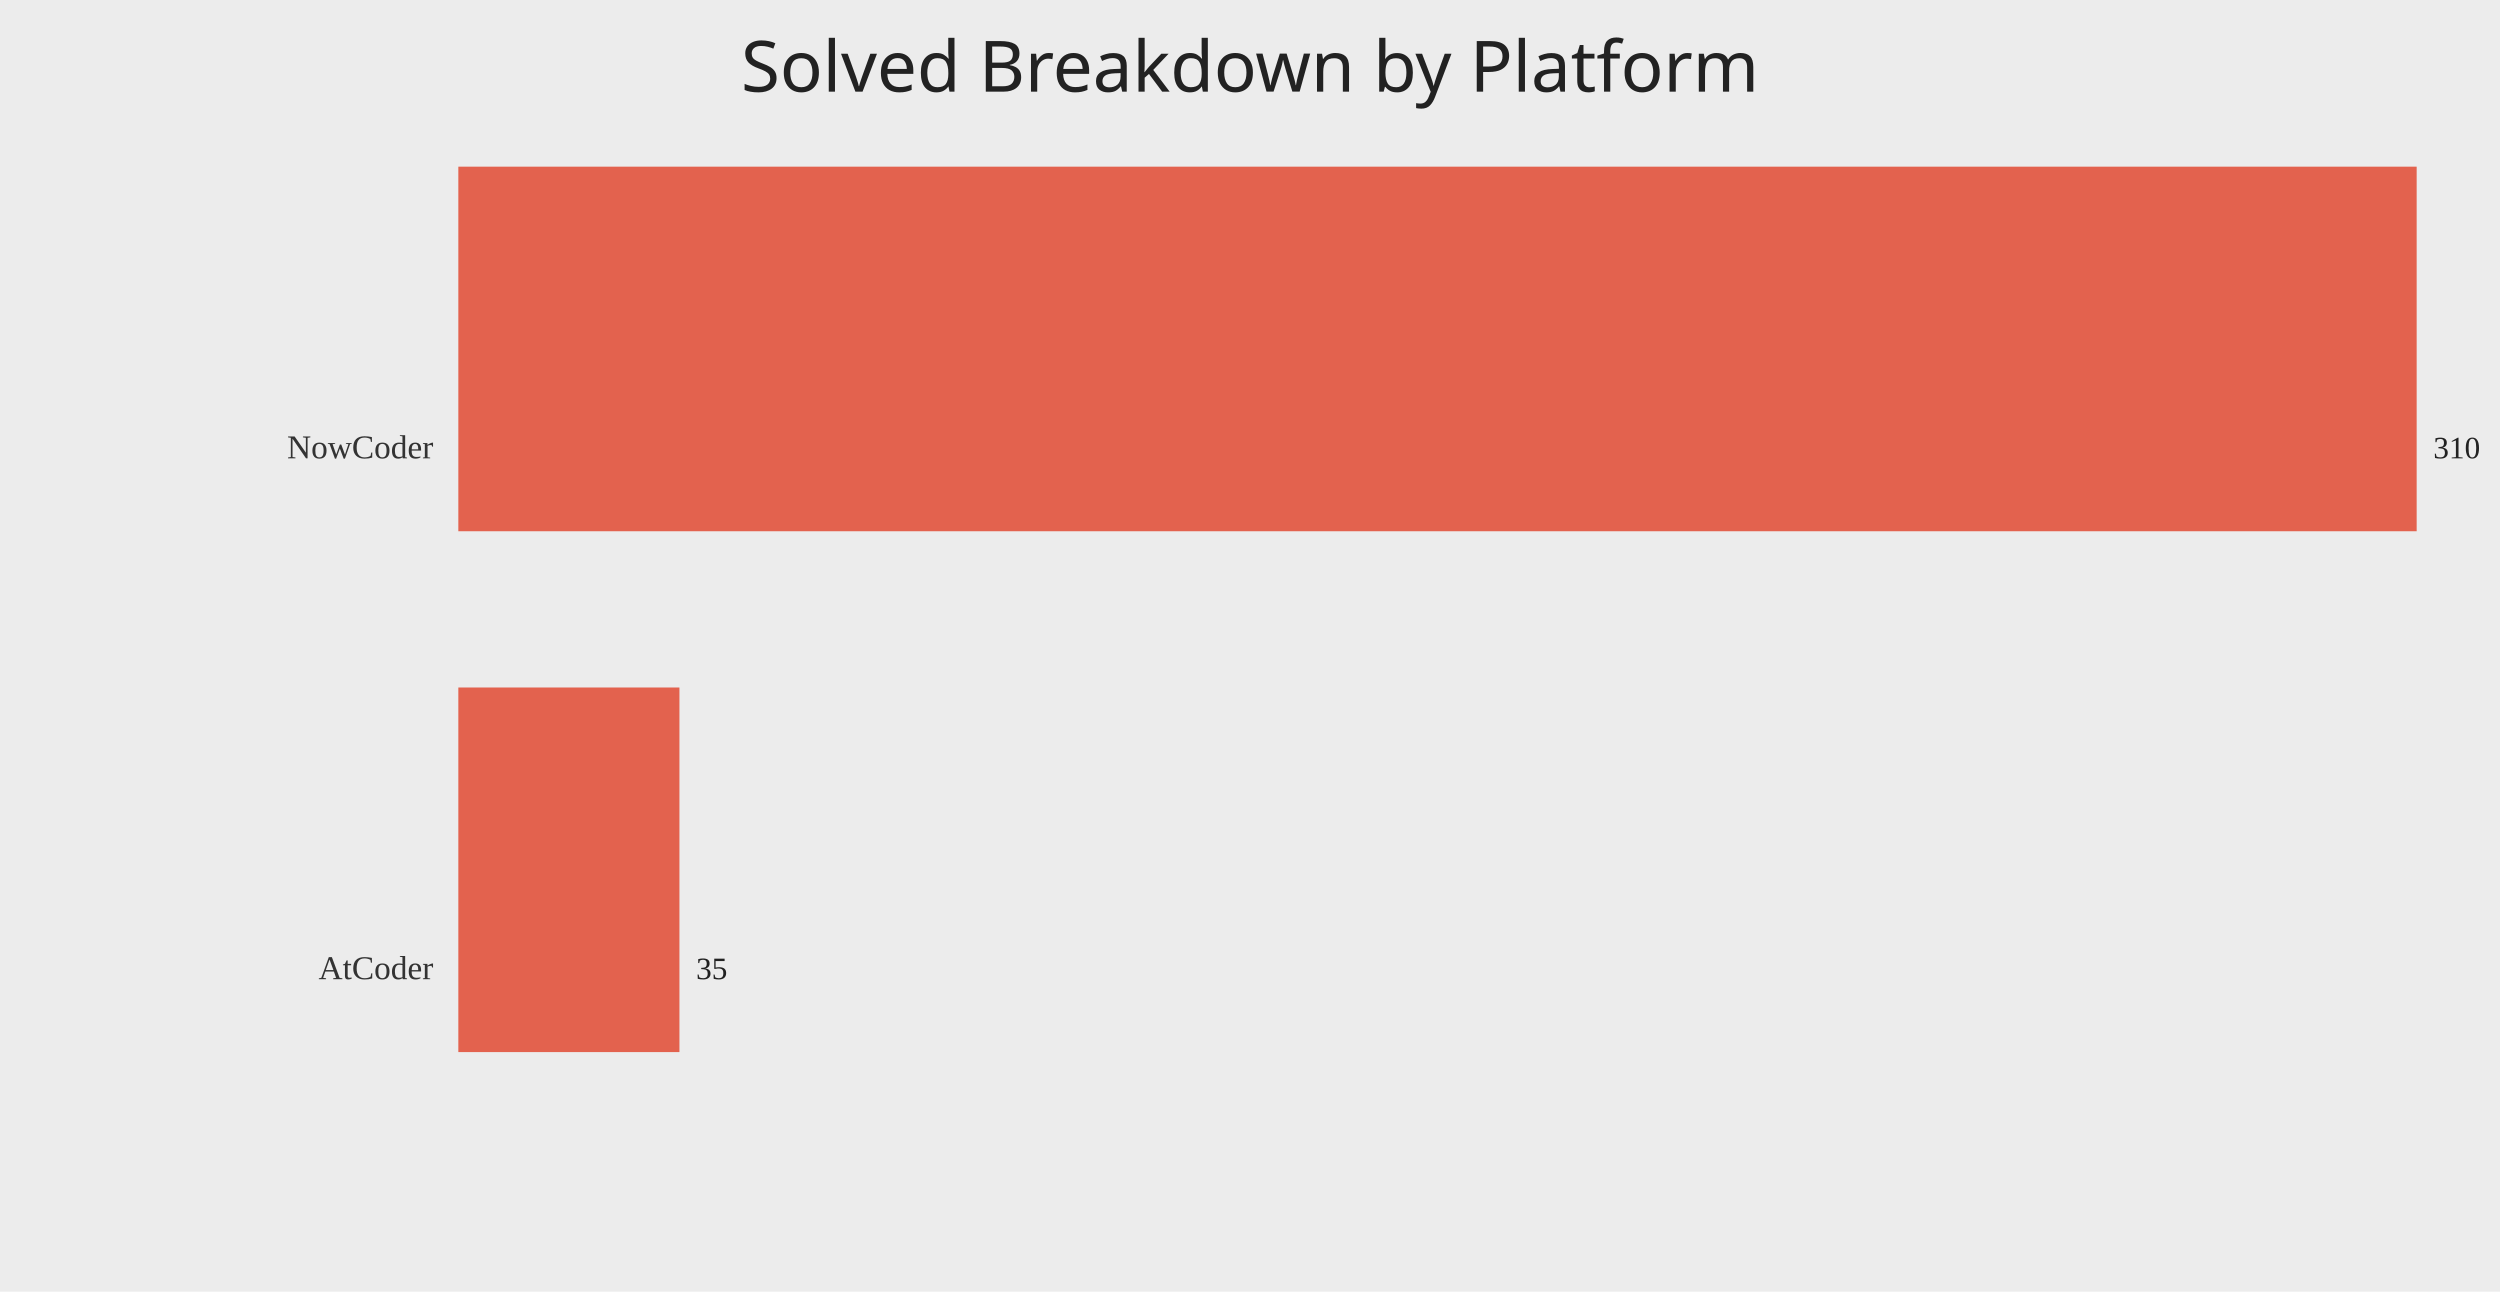
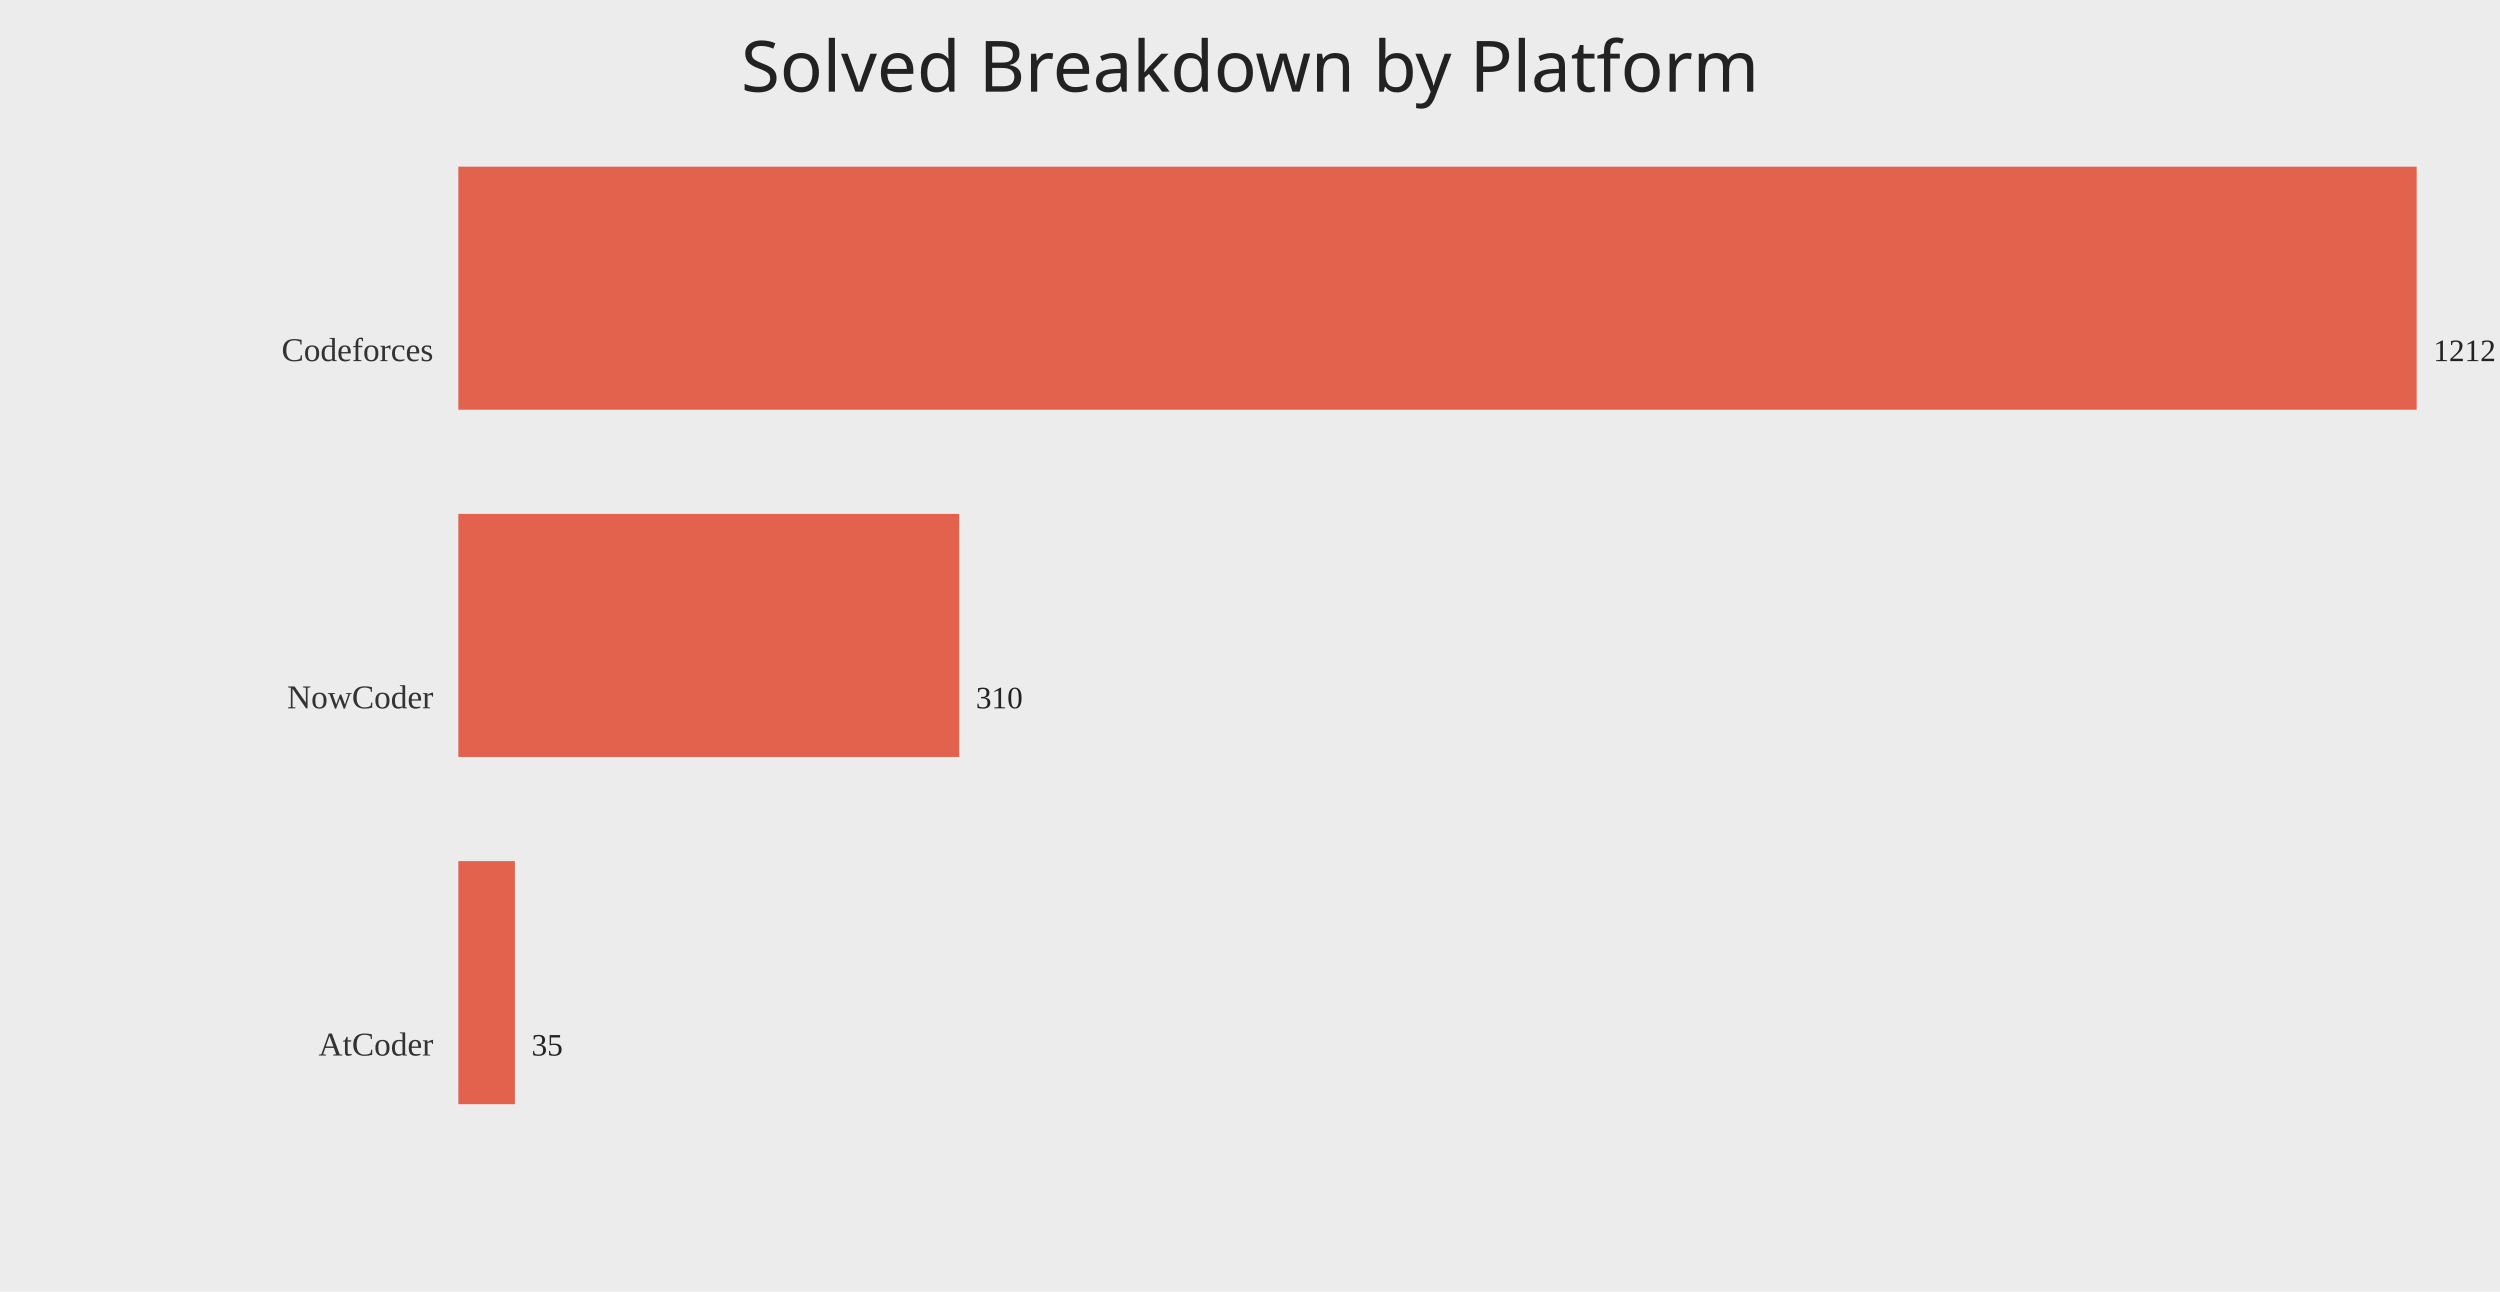
<svg xmlns="http://www.w3.org/2000/svg" width="1200" height="620">
  <rect width="100%" height="100%" fill="#ececec" />
  <text x="50%" y="44" text-anchor="middle" fill="#222" font-size="34" font-family="Comic Sans MS, Segoe UI">Solved Breakdown by Platform</text>
-   <text x="208" y="220.00" text-anchor="end" fill="#333" font-size="16">NowCoder</text>
-   <rect x="220" y="80.00" width="940.00" height="175.00" fill="#e24a33" opacity="0.85" />
-   <text x="1168.00" y="220.00" fill="#222" font-size="15">310</text>
-   <text x="208" y="470.00" text-anchor="end" fill="#333" font-size="16">AtCoder</text>
-   <rect x="220" y="330.00" width="106.13" height="175.00" fill="#e24a33" opacity="0.85" />
-   <text x="334.13" y="470.00" fill="#222" font-size="15">35</text>
+   <text x="208" y="173.33" text-anchor="end" fill="#333" font-size="16">Codeforces</text>
+   <rect x="220" y="80.00" width="940.00" height="116.67" fill="#e24a33" opacity="0.85" />
+   <text x="1168.00" y="173.33" fill="#222" font-size="15">1212</text>
+   <text x="208" y="340.00" text-anchor="end" fill="#333" font-size="16">NowCoder</text>
+   <rect x="220" y="246.67" width="240.43" height="116.67" fill="#e24a33" opacity="0.85" />
+   <text x="468.43" y="340.00" fill="#222" font-size="15">310</text>
+   <text x="208" y="506.67" text-anchor="end" fill="#333" font-size="16">AtCoder</text>
+   <rect x="220" y="413.33" width="27.15" height="116.67" fill="#e24a33" opacity="0.85" />
+   <text x="255.15" y="506.67" fill="#222" font-size="15">35</text>
</svg>
